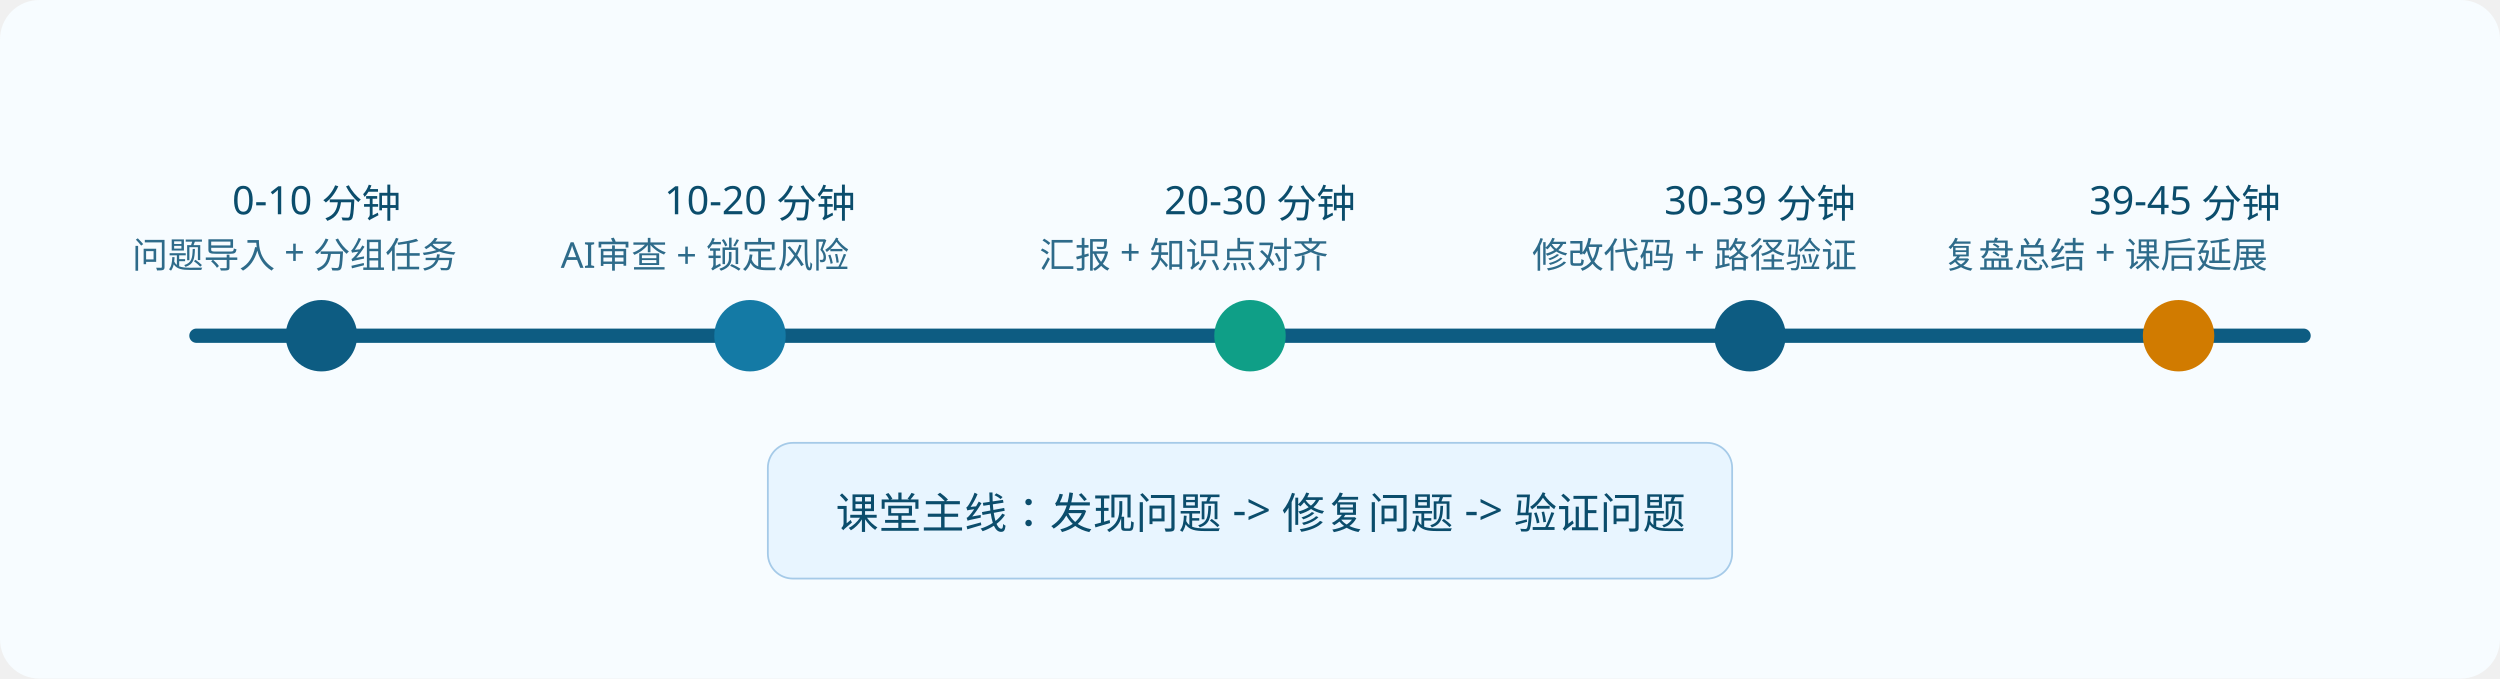
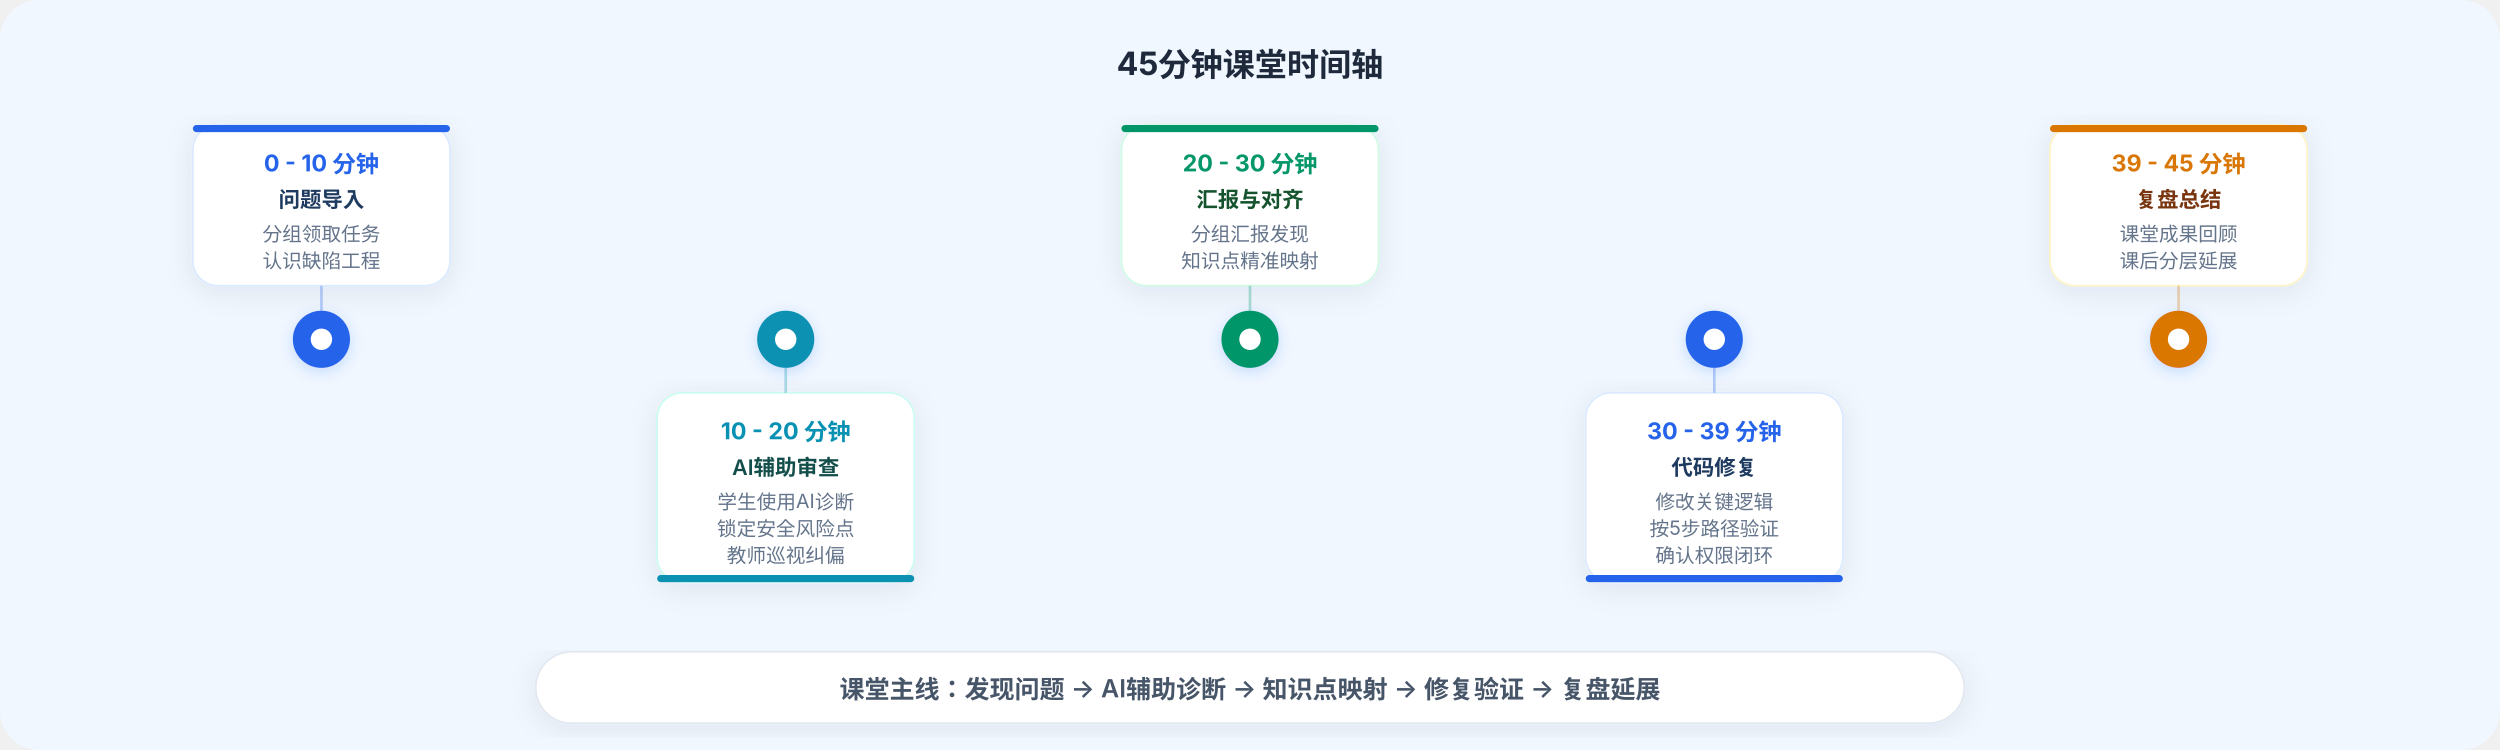
- <svg xmlns="http://www.w3.org/2000/svg" width="1400" height="380" viewBox="0 0 1400 380" fill="none">
-   <rect width="1400" height="380" rx="22" fill="#F7FCFF" />
-   <path d="M110 188H1290" stroke="#0D5C82" stroke-width="8" stroke-linecap="round" />
-   <circle cx="180" cy="188" r="20" fill="#0D5C82" />
-   <circle cx="420" cy="188" r="20" fill="#147AA5" />
-   <circle cx="700" cy="188" r="20" fill="#0F9F87" />
-   <circle cx="980" cy="188" r="20" fill="#0D5C82" />
-   <circle cx="1220" cy="188" r="20" fill="#D17B00" />
-   <text x="130" y="120" font-size="22" fill="#0B4D6C" font-family="Segoe UI, sans-serif">0-10 分钟</text>
-   <text x="74" y="150" font-size="20" fill="#2E6B8A" font-family="Segoe UI, sans-serif">问题导入 + 分组任务</text>
-   <text x="372" y="120" font-size="22" fill="#0B4D6C" font-family="Segoe UI, sans-serif">10-20 分钟</text>
-   <text x="314" y="150" font-size="20" fill="#2E6B8A" font-family="Segoe UI, sans-serif">AI审查 + 锁定风险</text>
-   <text x="652" y="120" font-size="22" fill="#0B4D6C" font-family="Segoe UI, sans-serif">20-30 分钟</text>
-   <text x="582" y="150" font-size="20" fill="#2E6B8A" font-family="Segoe UI, sans-serif">汇报 + 知识点对齐</text>
-   <text x="932" y="120" font-size="22" fill="#0B4D6C" font-family="Segoe UI, sans-serif">30-39 分钟</text>
-   <text x="858" y="150" font-size="20" fill="#2E6B8A" font-family="Segoe UI, sans-serif">修改代码 + 路径验证</text>
-   <text x="1170" y="120" font-size="22" fill="#0B4D6C" font-family="Segoe UI, sans-serif">39-45 分钟</text>
-   <text x="1088" y="150" font-size="20" fill="#2E6B8A" font-family="Segoe UI, sans-serif">复盘总结 + 课后延展</text>
-   <rect x="430" y="248" width="540" height="76" rx="14" fill="#E8F5FF" stroke="#A5CAE8" />
-   <text x="468" y="296" font-size="24" fill="#0B4D6C" font-family="Segoe UI, sans-serif">课堂主线：发现问题 -&gt; 修复问题 -&gt; 验证问题</text>
+ <svg xmlns="http://www.w3.org/2000/svg" width="1400" height="420" viewBox="0 0 1400 420" fill="none">
+   <defs>
+     <linearGradient id="tl-bg" x1="0" y1="0" x2="1400" y2="420">
+       <stop stop-color="#F0F7FF" />
+       <stop offset="0.5" stop-color="#F8FBFF" />
+       <stop offset="1" stop-color="#F5F0FF" />
+     </linearGradient>
+     <linearGradient id="tl-line" x1="120" y1="0" x2="1280" y2="0">
+       <stop stop-color="#2563EB" />
+       <stop offset="0.25" stop-color="#0891B2" />
+       <stop offset="0.5" stop-color="#059669" />
+       <stop offset="0.75" stop-color="#2563EB" />
+       <stop offset="1" stop-color="#D97706" />
+     </linearGradient>
+     <filter id="tl-s" x="-10%" y="-10%" width="120%" height="130%">
+       <feDropShadow dx="0" dy="3" stdDeviation="8" flood-color="#1E293B" flood-opacity="0.08" />
+     </filter>
+     <filter id="tl-dot" x="-50%" y="-50%" width="200%" height="200%">
+       <feDropShadow dx="0" dy="2" stdDeviation="4" flood-color="#2563EB" flood-opacity="0.2" />
+     </filter>
+   </defs>
+   <rect width="1400" height="420" rx="22" fill="url(#tl-bg)" />
+   <text x="700" y="42" text-anchor="middle" font-size="18" font-weight="700" fill="#1E293B" font-family="Inter, system-ui, sans-serif">45分钟课堂时间轴</text>
+   <line x1="120" y1="190" x2="1280" y2="190" stroke="url(#tl-line)" stroke-width="4" stroke-linecap="round" stroke-opacity="0.3" />
+   <circle cx="180" cy="190" r="16" fill="#2563EB" filter="url(#tl-dot)" />
+   <circle cx="180" cy="190" r="6" fill="white" />
+   <g filter="url(#tl-s)">
+     <rect x="108" y="70" width="144" height="90" rx="14" fill="white" stroke="#DBEAFE" stroke-width="1" />
+     <rect x="108" y="70" width="144" height="4" rx="2" fill="#2563EB" />
+   </g>
+   <text x="180" y="96" text-anchor="middle" font-size="13" font-weight="700" fill="#2563EB" font-family="Inter, system-ui, sans-serif">0 - 10 分钟</text>
+   <text x="180" y="116" text-anchor="middle" font-size="12" font-weight="600" fill="#1E3A5F" font-family="Inter, system-ui, sans-serif">问题导入</text>
+   <text x="180" y="135" text-anchor="middle" font-size="11" fill="#64748B" font-family="Inter, system-ui, sans-serif">分组领取任务</text>
+   <text x="180" y="150" text-anchor="middle" font-size="11" fill="#64748B" font-family="Inter, system-ui, sans-serif">认识缺陷工程</text>
+   <line x1="180" y1="160" x2="180" y2="174" stroke="#2563EB" stroke-width="1.5" stroke-opacity="0.3" />
+   <circle cx="440" cy="190" r="16" fill="#0891B2" filter="url(#tl-dot)" />
+   <circle cx="440" cy="190" r="6" fill="white" />
+   <g filter="url(#tl-s)">
+     <rect x="368" y="220" width="144" height="106" rx="14" fill="white" stroke="#CCFBF1" stroke-width="1" />
+     <rect x="368" y="322" width="144" height="4" rx="2" fill="#0891B2" />
+   </g>
+   <text x="440" y="246" text-anchor="middle" font-size="13" font-weight="700" fill="#0891B2" font-family="Inter, system-ui, sans-serif">10 - 20 分钟</text>
+   <text x="440" y="266" text-anchor="middle" font-size="12" font-weight="600" fill="#134E4A" font-family="Inter, system-ui, sans-serif">AI辅助审查</text>
+   <text x="440" y="285" text-anchor="middle" font-size="11" fill="#64748B" font-family="Inter, system-ui, sans-serif">学生使用AI诊断</text>
+   <text x="440" y="300" text-anchor="middle" font-size="11" fill="#64748B" font-family="Inter, system-ui, sans-serif">锁定安全风险点</text>
+   <text x="440" y="315" text-anchor="middle" font-size="11" fill="#64748B" font-family="Inter, system-ui, sans-serif">教师巡视纠偏</text>
+   <line x1="440" y1="206" x2="440" y2="220" stroke="#0891B2" stroke-width="1.5" stroke-opacity="0.3" />
+   <circle cx="700" cy="190" r="16" fill="#059669" filter="url(#tl-dot)" />
+   <circle cx="700" cy="190" r="6" fill="white" />
+   <g filter="url(#tl-s)">
+     <rect x="628" y="70" width="144" height="90" rx="14" fill="white" stroke="#D1FAE5" stroke-width="1" />
+     <rect x="628" y="70" width="144" height="4" rx="2" fill="#059669" />
+   </g>
+   <text x="700" y="96" text-anchor="middle" font-size="13" font-weight="700" fill="#059669" font-family="Inter, system-ui, sans-serif">20 - 30 分钟</text>
+   <text x="700" y="116" text-anchor="middle" font-size="12" font-weight="600" fill="#14532D" font-family="Inter, system-ui, sans-serif">汇报与对齐</text>
+   <text x="700" y="135" text-anchor="middle" font-size="11" fill="#64748B" font-family="Inter, system-ui, sans-serif">分组汇报发现</text>
+   <text x="700" y="150" text-anchor="middle" font-size="11" fill="#64748B" font-family="Inter, system-ui, sans-serif">知识点精准映射</text>
+   <line x1="700" y1="160" x2="700" y2="174" stroke="#059669" stroke-width="1.5" stroke-opacity="0.3" />
+   <circle cx="960" cy="190" r="16" fill="#2563EB" filter="url(#tl-dot)" />
+   <circle cx="960" cy="190" r="6" fill="white" />
+   <g filter="url(#tl-s)">
+     <rect x="888" y="220" width="144" height="106" rx="14" fill="white" stroke="#DBEAFE" stroke-width="1" />
+     <rect x="888" y="322" width="144" height="4" rx="2" fill="#2563EB" />
+   </g>
+   <text x="960" y="246" text-anchor="middle" font-size="13" font-weight="700" fill="#2563EB" font-family="Inter, system-ui, sans-serif">30 - 39 分钟</text>
+   <text x="960" y="266" text-anchor="middle" font-size="12" font-weight="600" fill="#1E3A5F" font-family="Inter, system-ui, sans-serif">代码修复</text>
+   <text x="960" y="285" text-anchor="middle" font-size="11" fill="#64748B" font-family="Inter, system-ui, sans-serif">修改关键逻辑</text>
+   <text x="960" y="300" text-anchor="middle" font-size="11" fill="#64748B" font-family="Inter, system-ui, sans-serif">按5步路径验证</text>
+   <text x="960" y="315" text-anchor="middle" font-size="11" fill="#64748B" font-family="Inter, system-ui, sans-serif">确认权限闭环</text>
+   <line x1="960" y1="206" x2="960" y2="220" stroke="#2563EB" stroke-width="1.5" stroke-opacity="0.3" />
+   <circle cx="1220" cy="190" r="16" fill="#D97706" filter="url(#tl-dot)" />
+   <circle cx="1220" cy="190" r="6" fill="white" />
+   <g filter="url(#tl-s)">
+     <rect x="1148" y="70" width="144" height="90" rx="14" fill="white" stroke="#FEF3C7" stroke-width="1" />
+     <rect x="1148" y="70" width="144" height="4" rx="2" fill="#D97706" />
+   </g>
+   <text x="1220" y="96" text-anchor="middle" font-size="13" font-weight="700" fill="#D97706" font-family="Inter, system-ui, sans-serif">39 - 45 分钟</text>
+   <text x="1220" y="116" text-anchor="middle" font-size="12" font-weight="600" fill="#78350F" font-family="Inter, system-ui, sans-serif">复盘总结</text>
+   <text x="1220" y="135" text-anchor="middle" font-size="11" fill="#64748B" font-family="Inter, system-ui, sans-serif">课堂成果回顾</text>
+   <text x="1220" y="150" text-anchor="middle" font-size="11" fill="#64748B" font-family="Inter, system-ui, sans-serif">课后分层延展</text>
+   <line x1="1220" y1="160" x2="1220" y2="174" stroke="#D97706" stroke-width="1.5" stroke-opacity="0.3" />
+   <rect x="300" y="365" width="800" height="40" rx="20" fill="white" stroke="#E2E8F0" stroke-width="1" filter="url(#tl-s)" />
+   <text x="700" y="391" text-anchor="middle" font-size="14" font-weight="600" fill="#475569" font-family="Inter, system-ui, sans-serif">课堂主线：发现问题 → AI辅助诊断 → 知识点映射 → 修复验证 → 复盘延展</text>
</svg>
